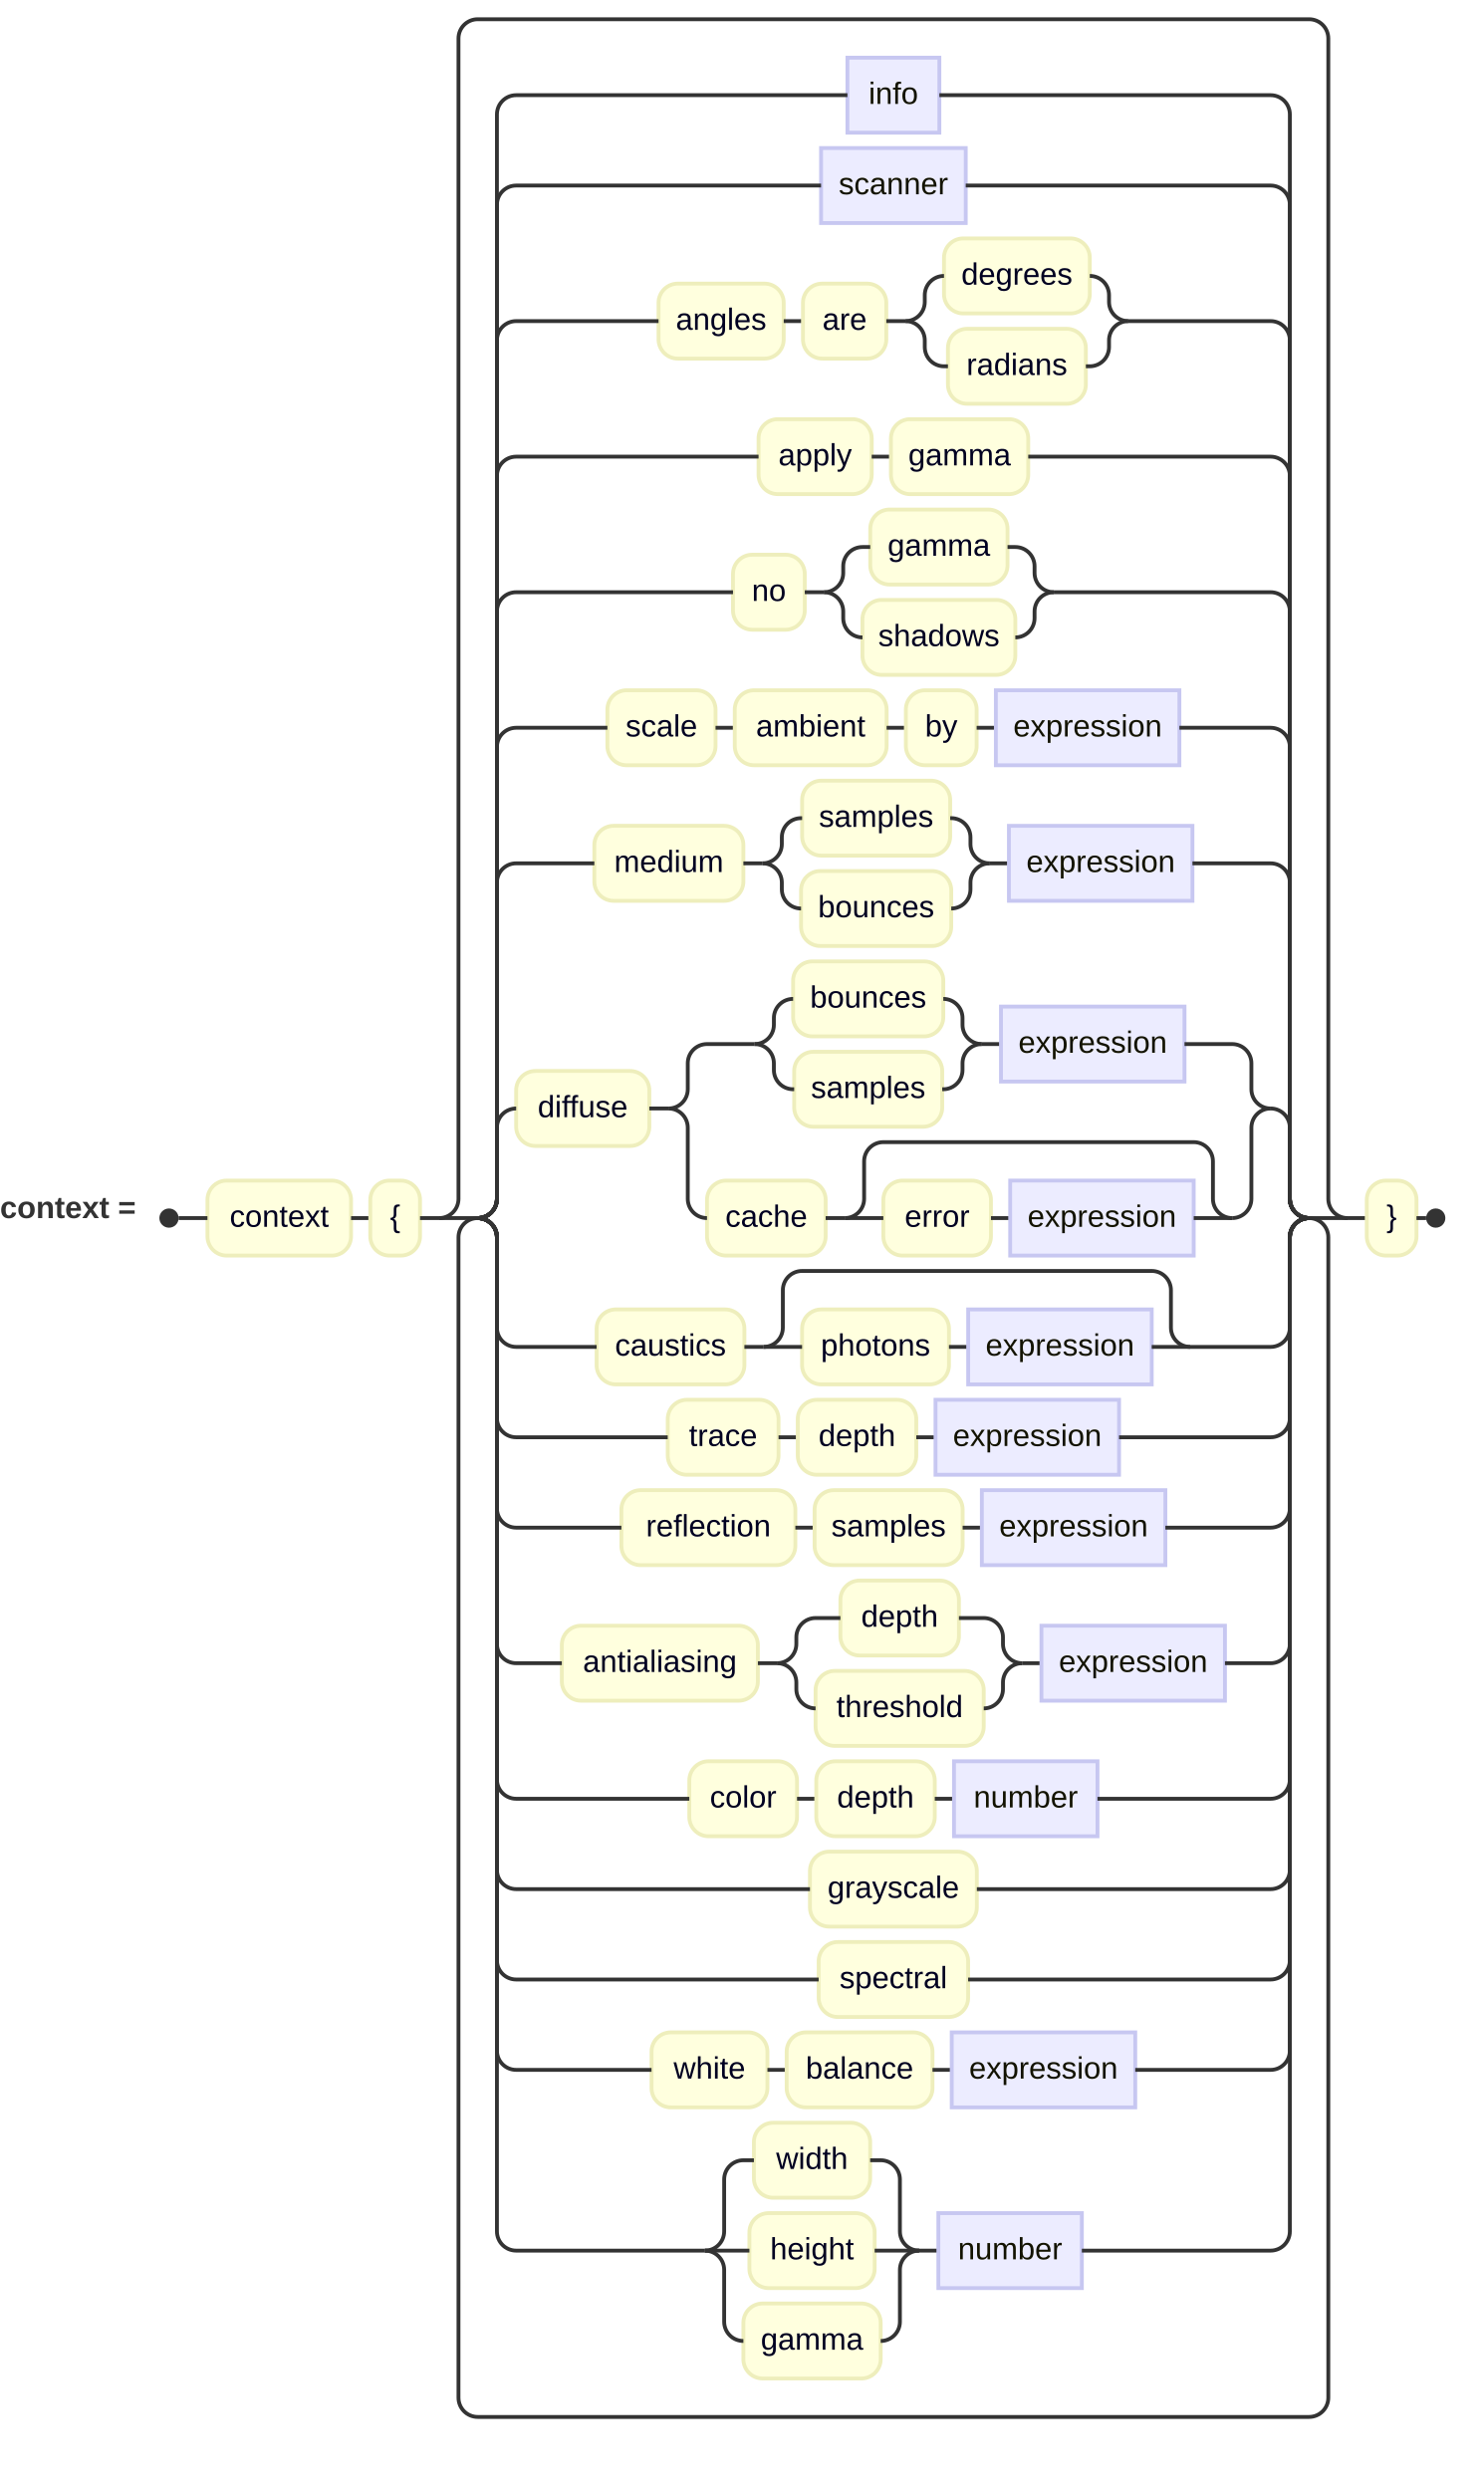
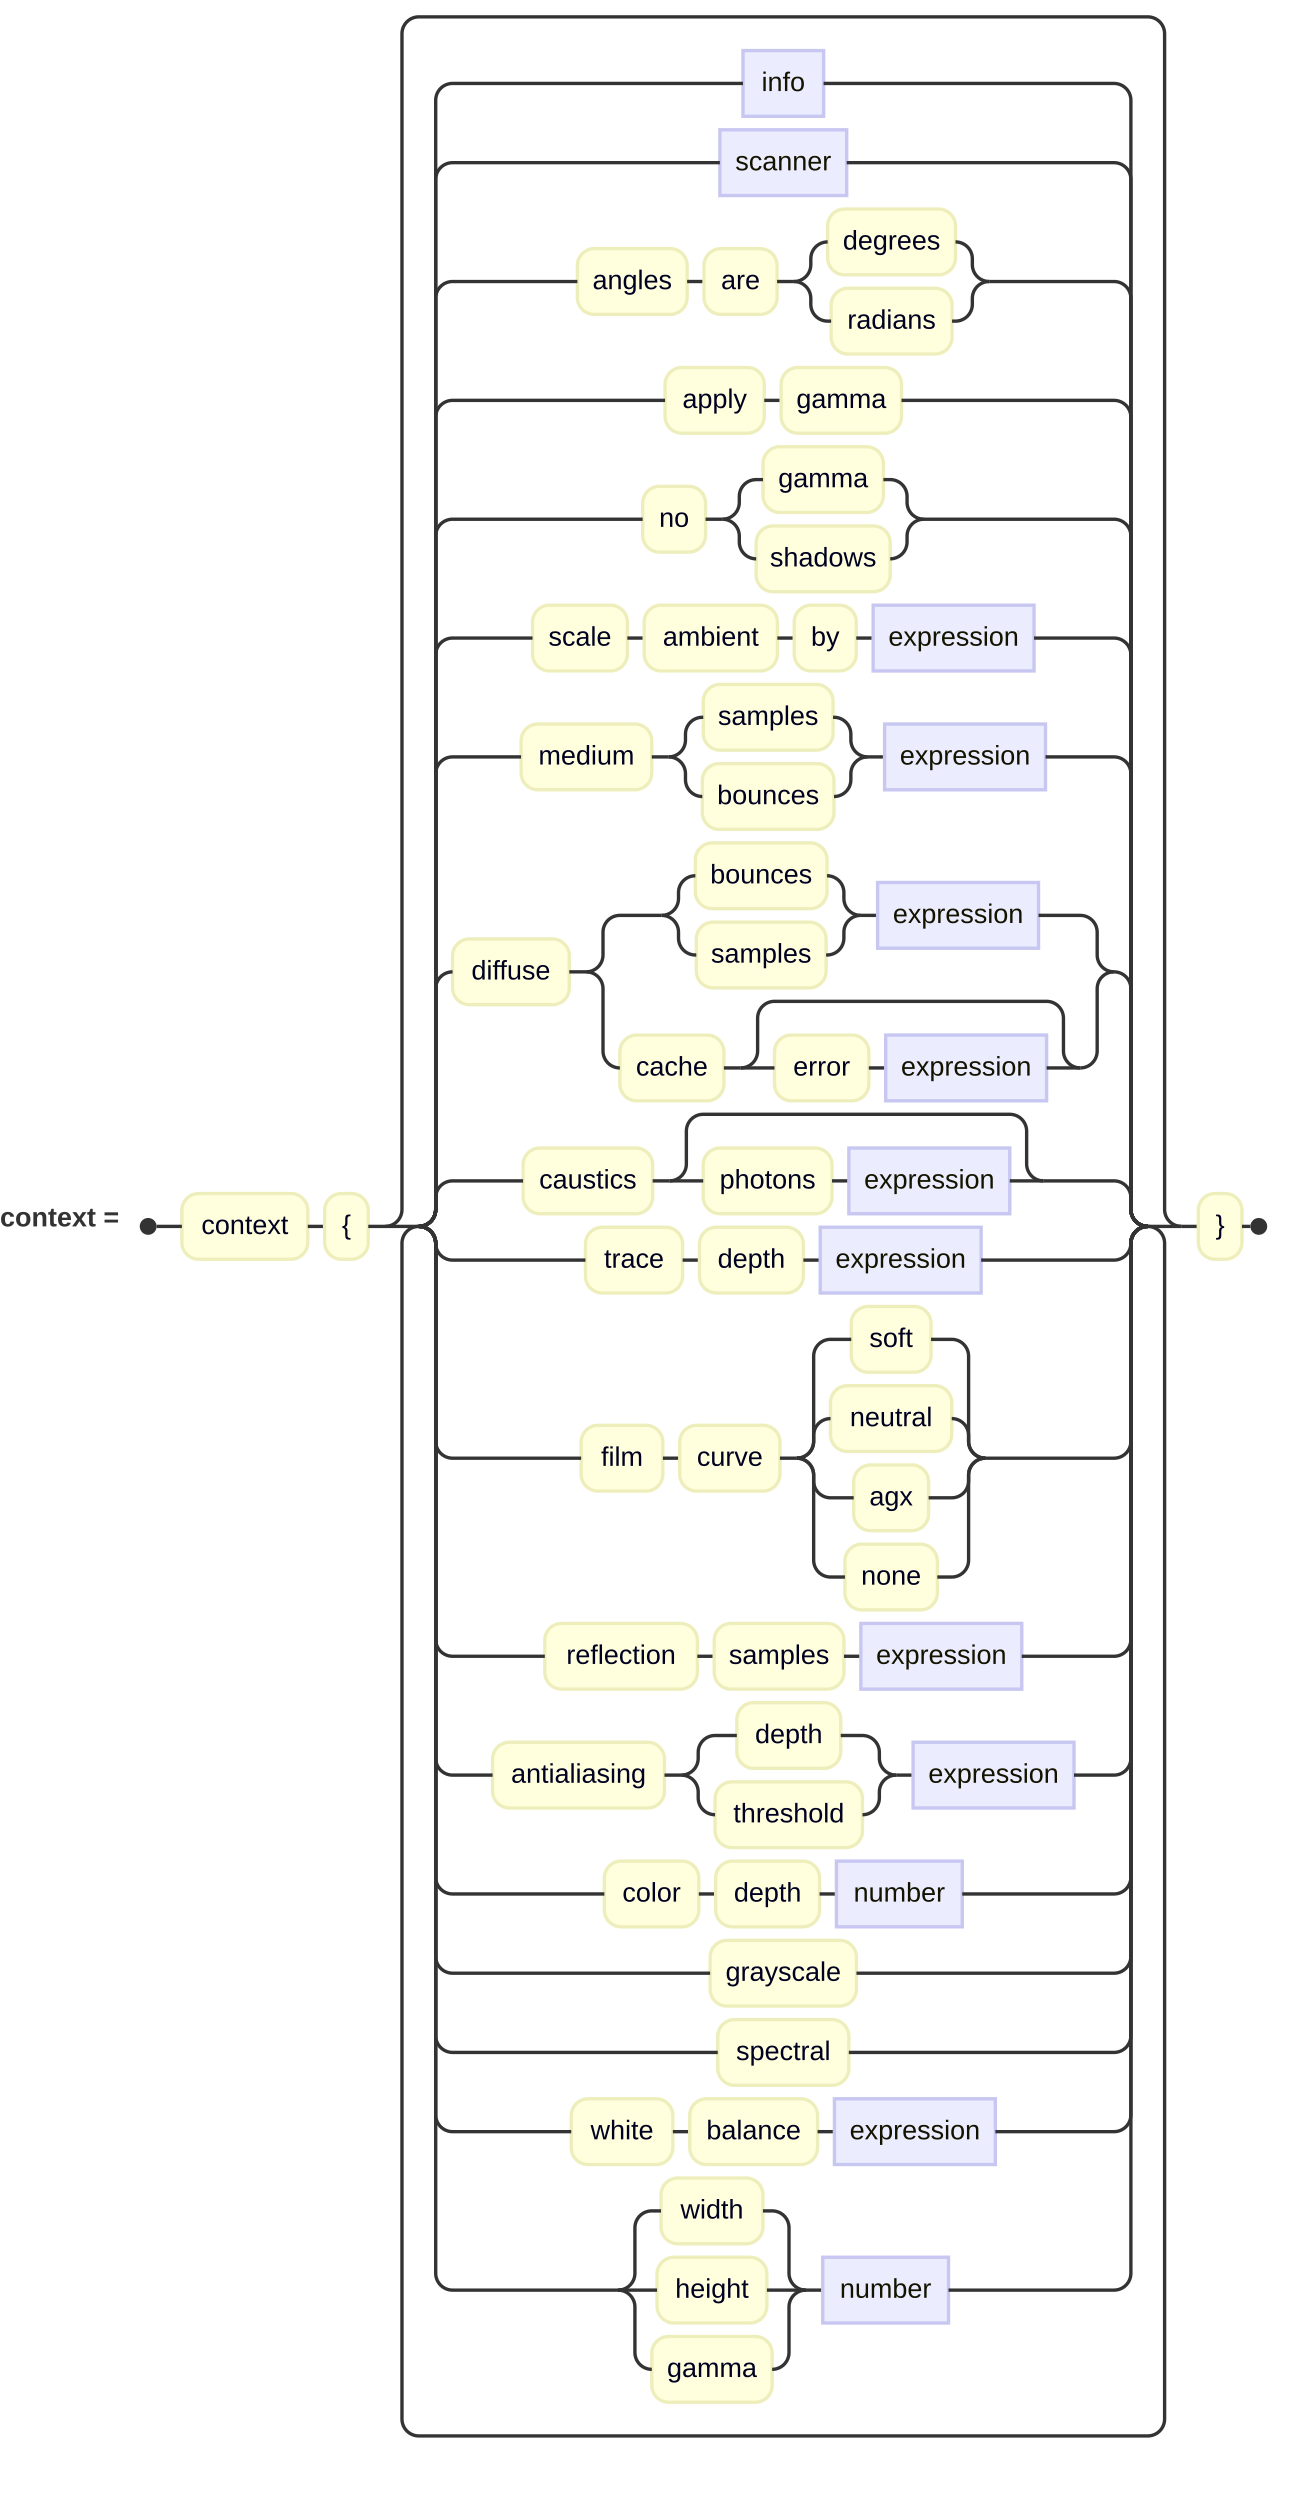
- <svg xmlns="http://www.w3.org/2000/svg" id="my-svg" width="100%" class="railroad-diagram" style="max-width: 771.719px; background-color: transparent;" viewBox="0 0 771.719 1295" role="graphics-document document" aria-roledescription="railroadEbnf">
+ <svg xmlns="http://www.w3.org/2000/svg" id="my-svg" width="100%" class="railroad-diagram" style="max-width: 771.719px; background-color: transparent;" viewBox="0 0 771.719 1483" role="graphics-document document" aria-roledescription="railroadEbnf">
  <style>#my-svg{font-family:"trebuchet ms",verdana,arial,sans-serif;font-size:16px;fill:#333;}@keyframes edge-animation-frame{from{stroke-dashoffset:0;}}@keyframes dash{to{stroke-dashoffset:0;}}#my-svg .edge-animation-slow{stroke-dasharray:9,5!important;stroke-dashoffset:900;animation:dash 50s linear infinite;stroke-linecap:round;}#my-svg .edge-animation-fast{stroke-dasharray:9,5!important;stroke-dashoffset:900;animation:dash 20s linear infinite;stroke-linecap:round;}#my-svg .error-icon{fill:#552222;}#my-svg .error-text{fill:#552222;stroke:#552222;}#my-svg .edge-thickness-normal{stroke-width:1px;}#my-svg .edge-thickness-thick{stroke-width:3.5px;}#my-svg .edge-pattern-solid{stroke-dasharray:0;}#my-svg .edge-thickness-invisible{stroke-width:0;fill:none;}#my-svg .edge-pattern-dashed{stroke-dasharray:3;}#my-svg .edge-pattern-dotted{stroke-dasharray:2;}#my-svg .marker{fill:#333333;stroke:#333333;}#my-svg .marker.cross{stroke:#333333;}#my-svg svg{font-family:"trebuchet ms",verdana,arial,sans-serif;font-size:16px;}#my-svg p{margin:0;}#my-svg .railroad-diagram{font-family:"trebuchet ms",verdana,arial,sans-serif;font-size:16px;}#my-svg .railroad-terminal rect{fill:#ffffde;stroke:hsl(60, 60%, 83.529%);stroke-width:2px;}#my-svg .railroad-terminal text{fill:#000021;font-family:"trebuchet ms",verdana,arial,sans-serif;font-size:16px;text-anchor:middle;dominant-baseline:middle;}#my-svg .railroad-nonterminal rect{fill:#ECECFF;stroke:hsl(240, 60%, 86.275%);stroke-width:2px;}#my-svg .railroad-nonterminal text{fill:#131300;font-family:"trebuchet ms",verdana,arial,sans-serif;font-size:16px;text-anchor:middle;dominant-baseline:middle;}#my-svg .railroad-line{stroke:#333333;stroke-width:2px;fill:none;}#my-svg .railroad-start circle,#my-svg .railroad-end circle{fill:#333333;}#my-svg .railroad-comment ellipse{fill:rgba(232,232,232, 0.8);stroke:hsl(80, 60%, 86.275%);stroke-width:2px;}#my-svg .railroad-comment text{fill:rgb(6.333, 0, 19);font-style:italic;font-family:"trebuchet ms",verdana,arial,sans-serif;font-size:16px;text-anchor:middle;dominant-baseline:middle;}#my-svg .railroad-special rect{fill:hsl(80, 100%, 96.275%);stroke:hsl(80, 60%, 86.275%);stroke-width:2px;stroke-dasharray:5,3;}#my-svg .railroad-special text{fill:#131300;font-family:"trebuchet ms",verdana,arial,sans-serif;font-size:16px;text-anchor:middle;dominant-baseline:middle;}#my-svg .railroad-rule-name{font-weight:bold;fill:#333;font-family:"trebuchet ms",verdana,arial,sans-serif;font-size:16px;}#my-svg .node .neo-node{stroke:#9370DB;}#my-svg [data-look="neo"].node rect,#my-svg [data-look="neo"].cluster rect,#my-svg [data-look="neo"].node polygon{stroke:#9370DB;filter:drop-shadow(1px 2px 2px rgba(185, 185, 185, 1));}#my-svg [data-look="neo"].swimlane.cluster rect{filter:none;}#my-svg [data-look="neo"].node path{stroke:#9370DB;stroke-width:1px;}#my-svg [data-look="neo"].node .outer-path{filter:drop-shadow(1px 2px 2px rgba(185, 185, 185, 1));}#my-svg [data-look="neo"].node .neo-line path{stroke:#9370DB;filter:none;}#my-svg [data-look="neo"].node circle{stroke:#9370DB;filter:drop-shadow(1px 2px 2px rgba(185, 185, 185, 1));}#my-svg [data-look="neo"].node circle .state-start{fill:#000000;}#my-svg [data-look="neo"].icon-shape .icon{fill:#9370DB;filter:drop-shadow(1px 2px 2px rgba(185, 185, 185, 1));}#my-svg [data-look="neo"].icon-shape .icon-neo path{stroke:#9370DB;filter:drop-shadow(1px 2px 2px rgba(185, 185, 185, 1));}#my-svg :root{--mermaid-font-family:"trebuchet ms",verdana,arial,sans-serif;}</style>
  <g />
  <g class="railroad-rule" transform="translate(0, 10)">
    <g transform="translate(107.8906, 0)">
      <g class="railroad-sequence">
-         <g class="railroad-terminal" transform="translate(0, 604)">
+         <g class="railroad-terminal" transform="translate(0, 698)">
          <rect x="0" y="0" width="74.688" height="39" rx="10" ry="10" />
          <text x="37.344" y="19.5">context</text>
        </g>
-         <path class="railroad-line" d="M 74.688 623.5 L 84.688 623.5" />
-         <g class="railroad-terminal" transform="translate(84.6875, 604)">
+         <path class="railroad-line" d="M 74.688 717.5 L 84.688 717.5" />
+         <g class="railroad-terminal" transform="translate(84.6875, 698)">
          <rect x="0" y="0" width="25.875" height="39" rx="10" ry="10" />
          <text x="12.938" y="19.5">{</text>
        </g>
-         <path class="railroad-line" d="M 110.562 623.5 L 120.562 623.5" />
+         <path class="railroad-line" d="M 110.562 717.5 L 120.562 717.5" />
        <g class="railroad-repetition" transform="translate(120.5625, 0)">
          <g class="railroad-choice" transform="translate(20, 20)">
            <g class="railroad-nonterminal" transform="translate(192.2891, 0)">
              <rect x="0" y="0" width="47.812" height="39" />
              <text x="23.906" y="19.5">info</text>
            </g>
-             <path class="railroad-line" d="M 0 603.5 A 10 10 0 0 0 10 593.5 L 10 29.5 A 10 10 0 0 1 20 19.5 L 192.289 19.5" />
-             <path class="railroad-line" d="M 240.102 19.5 L 412.391 19.5 A 10 10 0 0 1 422.391 29.5 L 422.391 593.5 A 10 10 0 0 0 432.391 603.5" />
+             <path class="railroad-line" d="M 0 697.5 A 10 10 0 0 0 10 687.5 L 10 29.5 A 10 10 0 0 1 20 19.5 L 192.289 19.5" />
+             <path class="railroad-line" d="M 240.102 19.5 L 412.391 19.5 A 10 10 0 0 1 422.391 29.5 L 422.391 687.5 A 10 10 0 0 0 432.391 697.5" />
            <g class="railroad-nonterminal" transform="translate(178.5781, 47)">
              <rect x="0" y="0" width="75.234" height="39" />
              <text x="37.617" y="19.5">scanner</text>
            </g>
-             <path class="railroad-line" d="M 0 603.5 A 10 10 0 0 0 10 593.5 L 10 76.5 A 10 10 0 0 1 20 66.5 L 178.578 66.5" />
-             <path class="railroad-line" d="M 253.812 66.5 L 412.391 66.5 A 10 10 0 0 1 422.391 76.5 L 422.391 593.5 A 10 10 0 0 0 432.391 603.5" />
+             <path class="railroad-line" d="M 0 697.5 A 10 10 0 0 0 10 687.5 L 10 76.5 A 10 10 0 0 1 20 66.5 L 178.578 66.5" />
+             <path class="railroad-line" d="M 253.812 66.5 L 412.391 66.5 A 10 10 0 0 1 422.391 76.5 L 422.391 687.5 A 10 10 0 0 0 432.391 697.5" />
            <g class="railroad-sequence" transform="translate(94.04688, 94)">
              <g class="railroad-terminal" transform="translate(0, 23.5)">
                <rect x="0" y="0" width="65.109" height="39" rx="10" ry="10" />
                <text x="32.555" y="19.5">angles</text>
              </g>
              <path class="railroad-line" d="M 65.109 43 L 75.109 43" />
              <g class="railroad-terminal" transform="translate(75.10938, 23.5)">
                <rect x="0" y="0" width="43.359" height="39" rx="10" ry="10" />
                <text x="21.68" y="19.5">are</text>
              </g>
              <path class="railroad-line" d="M 118.469 43 L 128.469 43" />
              <g class="railroad-choice" transform="translate(128.4688, 0)">
                <g class="railroad-terminal" transform="translate(20, 0)">
                  <rect x="0" y="0" width="75.828" height="39" rx="10" ry="10" />
                  <text x="37.914" y="19.5">degrees</text>
                </g>
                <path class="railroad-line" d="M 0 43 A 10 10 0 0 0 10 33 L 10 29.5 A 10 10 0 0 1 20 19.5 L 20 19.5" />
                <path class="railroad-line" d="M 95.828 19.5 L 95.828 19.5 A 10 10 0 0 1 105.828 29.5 L 105.828 33 A 10 10 0 0 0 115.828 43" />
                <g class="railroad-terminal" transform="translate(22.04688, 47)">
                  <rect x="0" y="0" width="71.734" height="39" rx="10" ry="10" />
                  <text x="35.867" y="19.5">radians</text>
                </g>
                <path class="railroad-line" d="M 0 43 A 10 10 0 0 1 10 53 L 10 56.5 A 10 10 0 0 0 20 66.5 L 22.047 66.5" />
                <path class="railroad-line" d="M 93.781 66.5 L 95.828 66.5 A 10 10 0 0 0 105.828 56.5 L 105.828 53 A 10 10 0 0 1 115.828 43" />
              </g>
            </g>
-             <path class="railroad-line" d="M 0 603.5 A 10 10 0 0 0 10 593.5 L 10 147 A 10 10 0 0 1 20 137 L 94.047 137" />
-             <path class="railroad-line" d="M 338.344 137 L 412.391 137 A 10 10 0 0 1 422.391 147 L 422.391 593.5 A 10 10 0 0 0 432.391 603.5" />
+             <path class="railroad-line" d="M 0 697.5 A 10 10 0 0 0 10 687.5 L 10 147 A 10 10 0 0 1 20 137 L 94.047 137" />
+             <path class="railroad-line" d="M 338.344 137 L 412.391 137 A 10 10 0 0 1 422.391 147 L 422.391 687.5 A 10 10 0 0 0 432.391 697.5" />
            <g class="railroad-sequence" transform="translate(146.0703, 188)">
              <g class="railroad-terminal" transform="translate(0, 0)">
                <rect x="0" y="0" width="58.844" height="39" rx="10" ry="10" />
                <text x="29.422" y="19.5">apply</text>
              </g>
              <path class="railroad-line" d="M 58.844 19.5 L 68.844 19.5" />
              <g class="railroad-terminal" transform="translate(68.84375, 0)">
                <rect x="0" y="0" width="71.406" height="39" rx="10" ry="10" />
                <text x="35.703" y="19.5">gamma</text>
              </g>
            </g>
-             <path class="railroad-line" d="M 0 603.5 A 10 10 0 0 0 10 593.5 L 10 217.5 A 10 10 0 0 1 20 207.5 L 146.07 207.5" />
-             <path class="railroad-line" d="M 286.32 207.5 L 412.391 207.5 A 10 10 0 0 1 422.391 217.5 L 422.391 593.5 A 10 10 0 0 0 432.391 603.5" />
+             <path class="railroad-line" d="M 0 697.5 A 10 10 0 0 0 10 687.5 L 10 217.5 A 10 10 0 0 1 20 207.5 L 146.07 207.5" />
+             <path class="railroad-line" d="M 286.32 207.5 L 412.391 207.5 A 10 10 0 0 1 422.391 217.5 L 422.391 687.5 A 10 10 0 0 0 432.391 697.5" />
            <g class="railroad-sequence" transform="translate(132.7734, 235)">
              <g class="railroad-terminal" transform="translate(0, 23.5)">
                <rect x="0" y="0" width="37.328" height="39" rx="10" ry="10" />
                <text x="18.664" y="19.5">no</text>
              </g>
              <path class="railroad-line" d="M 37.328 43 L 47.328 43" />
              <g class="railroad-choice" transform="translate(47.32812, 0)">
                <g class="railroad-terminal" transform="translate(24.05469, 0)">
                  <rect x="0" y="0" width="71.406" height="39" rx="10" ry="10" />
                  <text x="35.703" y="19.5">gamma</text>
                </g>
                <path class="railroad-line" d="M 0 43 A 10 10 0 0 0 10 33 L 10 29.5 A 10 10 0 0 1 20 19.5 L 24.055 19.5" />
                <path class="railroad-line" d="M 95.461 19.5 L 99.516 19.5 A 10 10 0 0 1 109.516 29.5 L 109.516 33 A 10 10 0 0 0 119.516 43" />
                <g class="railroad-terminal" transform="translate(20, 47)">
                  <rect x="0" y="0" width="79.516" height="39" rx="10" ry="10" />
                  <text x="39.758" y="19.5">shadows</text>
                </g>
                <path class="railroad-line" d="M 0 43 A 10 10 0 0 1 10 53 L 10 56.5 A 10 10 0 0 0 20 66.5 L 20 66.5" />
                <path class="railroad-line" d="M 99.516 66.5 L 99.516 66.5 A 10 10 0 0 0 109.516 56.5 L 109.516 53 A 10 10 0 0 1 119.516 43" />
              </g>
            </g>
-             <path class="railroad-line" d="M 0 603.5 A 10 10 0 0 0 10 593.5 L 10 288 A 10 10 0 0 1 20 278 L 132.773 278" />
-             <path class="railroad-line" d="M 299.617 278 L 412.391 278 A 10 10 0 0 1 422.391 288 L 422.391 593.5 A 10 10 0 0 0 432.391 603.5" />
+             <path class="railroad-line" d="M 0 697.5 A 10 10 0 0 0 10 687.5 L 10 288 A 10 10 0 0 1 20 278 L 132.773 278" />
+             <path class="railroad-line" d="M 299.617 278 L 412.391 278 A 10 10 0 0 1 422.391 288 L 422.391 687.5 A 10 10 0 0 0 432.391 697.5" />
            <g class="railroad-sequence" transform="translate(67.44531, 329)">
              <g class="railroad-terminal" transform="translate(0, 0)">
                <rect x="0" y="0" width="56.25" height="39" rx="10" ry="10" />
                <text x="28.125" y="19.5">scale</text>
              </g>
              <path class="railroad-line" d="M 56.25 19.5 L 66.25 19.5" />
              <g class="railroad-terminal" transform="translate(66.25, 0)">
                <rect x="0" y="0" width="78.984" height="39" rx="10" ry="10" />
                <text x="39.492" y="19.5">ambient</text>
              </g>
              <path class="railroad-line" d="M 145.234 19.5 L 155.234 19.5" />
              <g class="railroad-terminal" transform="translate(155.2344, 0)">
                <rect x="0" y="0" width="36.812" height="39" rx="10" ry="10" />
                <text x="18.406" y="19.5">by</text>
              </g>
              <path class="railroad-line" d="M 192.047 19.5 L 202.047 19.5" />
              <g class="railroad-nonterminal" transform="translate(202.0469, 0)">
                <rect x="0" y="0" width="95.453" height="39" />
                <text x="47.727" y="19.5">expression</text>
              </g>
            </g>
-             <path class="railroad-line" d="M 0 603.5 A 10 10 0 0 0 10 593.5 L 10 358.5 A 10 10 0 0 1 20 348.5 L 67.445 348.5" />
-             <path class="railroad-line" d="M 364.945 348.5 L 412.391 348.5 A 10 10 0 0 1 422.391 358.5 L 422.391 593.5 A 10 10 0 0 0 432.391 603.5" />
+             <path class="railroad-line" d="M 0 697.5 A 10 10 0 0 0 10 687.5 L 10 358.5 A 10 10 0 0 1 20 348.5 L 67.445 348.5" />
+             <path class="railroad-line" d="M 364.945 348.5 L 412.391 348.5 A 10 10 0 0 1 422.391 358.5 L 422.391 687.5 A 10 10 0 0 0 432.391 697.5" />
            <g class="railroad-sequence" transform="translate(60.65625, 376)">
              <g class="railroad-terminal" transform="translate(0, 23.5)">
                <rect x="0" y="0" width="77.516" height="39" rx="10" ry="10" />
                <text x="38.758" y="19.5">medium</text>
              </g>
              <path class="railroad-line" d="M 77.516 43 L 87.516 43" />
              <g class="railroad-choice" transform="translate(87.51562, 0)">
                <g class="railroad-terminal" transform="translate(20.55469, 0)">
                  <rect x="0" y="0" width="77" height="39" rx="10" ry="10" />
                  <text x="38.5" y="19.5">samples</text>
                </g>
                <path class="railroad-line" d="M 0 43 A 10 10 0 0 0 10 33 L 10 29.5 A 10 10 0 0 1 20 19.5 L 20.555 19.5" />
                <path class="railroad-line" d="M 97.555 19.5 L 98.109 19.5 A 10 10 0 0 1 108.109 29.5 L 108.109 33 A 10 10 0 0 0 118.109 43" />
                <g class="railroad-terminal" transform="translate(20, 47)">
                  <rect x="0" y="0" width="78.109" height="39" rx="10" ry="10" />
                  <text x="39.055" y="19.5">bounces</text>
                </g>
                <path class="railroad-line" d="M 0 43 A 10 10 0 0 1 10 53 L 10 56.5 A 10 10 0 0 0 20 66.5 L 20 66.5" />
                <path class="railroad-line" d="M 98.109 66.5 L 98.109 66.5 A 10 10 0 0 0 108.109 56.5 L 108.109 53 A 10 10 0 0 1 118.109 43" />
              </g>
              <path class="railroad-line" d="M 205.625 43 L 215.625 43" />
              <g class="railroad-nonterminal" transform="translate(215.625, 23.5)">
                <rect x="0" y="0" width="95.453" height="39" />
                <text x="47.727" y="19.5">expression</text>
              </g>
            </g>
-             <path class="railroad-line" d="M 0 603.5 A 10 10 0 0 0 10 593.5 L 10 429 A 10 10 0 0 1 20 419 L 60.656 419" />
-             <path class="railroad-line" d="M 371.734 419 L 412.391 419 A 10 10 0 0 1 422.391 429 L 422.391 593.5 A 10 10 0 0 0 432.391 603.5" />
+             <path class="railroad-line" d="M 0 697.5 A 10 10 0 0 0 10 687.5 L 10 429 A 10 10 0 0 1 20 419 L 60.656 419" />
+             <path class="railroad-line" d="M 371.734 419 L 412.391 419 A 10 10 0 0 1 422.391 429 L 422.391 687.5 A 10 10 0 0 0 432.391 697.5" />
            <g class="railroad-sequence" transform="translate(20, 470)">
              <g class="railroad-terminal" transform="translate(0, 57)">
                <rect x="0" y="0" width="69.25" height="39" rx="10" ry="10" />
                <text x="34.625" y="19.5">diffuse</text>
              </g>
              <path class="railroad-line" d="M 69.25 76.5 L 79.25 76.5" />
              <g class="railroad-choice" transform="translate(79.25, 0)">
                <g class="railroad-sequence" transform="translate(44.78906, 0)">
                  <g class="railroad-choice" transform="translate(0, 0)">
                    <g class="railroad-terminal" transform="translate(20, 0)">
                      <rect x="0" y="0" width="78.109" height="39" rx="10" ry="10" />
                      <text x="39.055" y="19.5">bounces</text>
                    </g>
                    <path class="railroad-line" d="M 0 43 A 10 10 0 0 0 10 33 L 10 29.5 A 10 10 0 0 1 20 19.5 L 20 19.5" />
                    <path class="railroad-line" d="M 98.109 19.5 L 98.109 19.5 A 10 10 0 0 1 108.109 29.5 L 108.109 33 A 10 10 0 0 0 118.109 43" />
                    <g class="railroad-terminal" transform="translate(20.55469, 47)">
                      <rect x="0" y="0" width="77" height="39" rx="10" ry="10" />
                      <text x="38.5" y="19.5">samples</text>
                    </g>
                    <path class="railroad-line" d="M 0 43 A 10 10 0 0 1 10 53 L 10 56.5 A 10 10 0 0 0 20 66.5 L 20.555 66.5" />
                    <path class="railroad-line" d="M 97.555 66.5 L 98.109 66.5 A 10 10 0 0 0 108.109 56.5 L 108.109 53 A 10 10 0 0 1 118.109 43" />
                  </g>
                  <path class="railroad-line" d="M 118.109 43 L 128.109 43" />
                  <g class="railroad-nonterminal" transform="translate(128.1094, 23.5)">
                    <rect x="0" y="0" width="95.453" height="39" />
                    <text x="47.727" y="19.5">expression</text>
                  </g>
                </g>
                <path class="railroad-line" d="M 0 76.5 A 10 10 0 0 0 10 66.5 L 10 53 A 10 10 0 0 1 20 43 L 44.789 43" />
                <path class="railroad-line" d="M 268.352 43 L 293.141 43 A 10 10 0 0 1 303.141 53 L 303.141 66.5 A 10 10 0 0 0 313.141 76.5" />
                <g class="railroad-sequence" transform="translate(20, 94)">
                  <g class="railroad-terminal" transform="translate(0, 20)">
                    <rect x="0" y="0" width="61.719" height="39" rx="10" ry="10" />
                    <text x="30.859" y="19.5">cache</text>
                  </g>
                  <path class="railroad-line" d="M 61.719 39.5 L 71.719 39.5" />
                  <g class="railroad-optional" transform="translate(71.71875, 0)">
                    <g class="railroad-sequence" transform="translate(20, 20)">
                      <g class="railroad-terminal" transform="translate(0, 0)">
                        <rect x="0" y="0" width="55.969" height="39" rx="10" ry="10" />
                        <text x="27.984" y="19.5">error</text>
                      </g>
                      <path class="railroad-line" d="M 55.969 19.5 L 65.969 19.5" />
                      <g class="railroad-nonterminal" transform="translate(65.96875, 0)">
                        <rect x="0" y="0" width="95.453" height="39" />
                        <text x="47.727" y="19.5">expression</text>
                      </g>
                    </g>
                    <path class="railroad-line" d="M 0 39.5 L 20 39.5" />
                    <path class="railroad-line" d="M 181.422 39.5 L 201.422 39.5" />
                    <path class="railroad-line" d="M 0 39.5 A 10 10 0 0 0 10 29.5 L 10 10 A 10 10 0 0 1 20 0 L 181.422 0 A 10 10 0 0 1 191.422 10 L 191.422 29.5 A 10 10 0 0 0 201.422 39.5" />
                  </g>
                </g>
                <path class="railroad-line" d="M 0 76.5 A 10 10 0 0 1 10 86.5 L 10 123.5 A 10 10 0 0 0 20 133.5 L 20 133.5" />
                <path class="railroad-line" d="M 293.141 133.5 L 293.141 133.5 A 10 10 0 0 0 303.141 123.5 L 303.141 86.5 A 10 10 0 0 1 313.141 76.5" />
              </g>
            </g>
-             <path class="railroad-line" d="M 0 603.5 A 10 10 0 0 0 10 593.5 L 10 556.5 A 10 10 0 0 1 20 546.5 L 20 546.5" />
-             <path class="railroad-line" d="M 412.391 546.5 L 412.391 546.5 A 10 10 0 0 1 422.391 556.5 L 422.391 593.5 A 10 10 0 0 0 432.391 603.5" />
+             <path class="railroad-line" d="M 0 697.5 A 10 10 0 0 0 10 687.5 L 10 556.5 A 10 10 0 0 1 20 546.5 L 20 546.5" />
+             <path class="railroad-line" d="M 412.391 546.5 L 412.391 546.5 A 10 10 0 0 1 422.391 556.5 L 422.391 687.5 A 10 10 0 0 0 432.391 697.5" />
            <g class="railroad-sequence" transform="translate(61.84375, 631)">
              <g class="railroad-terminal" transform="translate(0, 20)">
                <rect x="0" y="0" width="76.859" height="39" rx="10" ry="10" />
                <text x="38.43" y="19.5">caustics</text>
              </g>
              <path class="railroad-line" d="M 76.859 39.5 L 86.859 39.5" />
              <g class="railroad-optional" transform="translate(86.85938, 0)">
                <g class="railroad-sequence" transform="translate(20, 20)">
                  <g class="railroad-terminal" transform="translate(0, 0)">
                    <rect x="0" y="0" width="76.391" height="39" rx="10" ry="10" />
                    <text x="38.195" y="19.5">photons</text>
                  </g>
                  <path class="railroad-line" d="M 76.391 19.5 L 86.391 19.5" />
                  <g class="railroad-nonterminal" transform="translate(86.39062, 0)">
                    <rect x="0" y="0" width="95.453" height="39" />
                    <text x="47.727" y="19.5">expression</text>
                  </g>
                </g>
                <path class="railroad-line" d="M 0 39.5 L 20 39.5" />
                <path class="railroad-line" d="M 201.844 39.5 L 221.844 39.5" />
                <path class="railroad-line" d="M 0 39.5 A 10 10 0 0 0 10 29.5 L 10 10 A 10 10 0 0 1 20 0 L 201.844 0 A 10 10 0 0 1 211.844 10 L 211.844 29.5 A 10 10 0 0 0 221.844 39.5" />
              </g>
            </g>
-             <path class="railroad-line" d="M 0 603.5 A 10 10 0 0 1 10 613.5 L 10 660.5 A 10 10 0 0 0 20 670.5 L 61.844 670.5" />
-             <path class="railroad-line" d="M 370.547 670.5 L 412.391 670.5 A 10 10 0 0 0 422.391 660.5 L 422.391 613.5 A 10 10 0 0 1 432.391 603.5" />
+             <path class="railroad-line" d="M 0 697.5 A 10 10 0 0 0 10 687.5 L 10 680.5 A 10 10 0 0 1 20 670.5 L 61.844 670.5" />
+             <path class="railroad-line" d="M 370.547 670.5 L 412.391 670.5 A 10 10 0 0 1 422.391 680.5 L 422.391 687.5 A 10 10 0 0 0 432.391 697.5" />
            <g class="railroad-sequence" transform="translate(98.83594, 698)">
              <g class="railroad-terminal" transform="translate(0, 0)">
                <rect x="0" y="0" width="57.625" height="39" rx="10" ry="10" />
                <text x="28.812" y="19.5">trace</text>
              </g>
              <path class="railroad-line" d="M 57.625 19.5 L 67.625 19.5" />
              <g class="railroad-terminal" transform="translate(67.625, 0)">
                <rect x="0" y="0" width="61.641" height="39" rx="10" ry="10" />
                <text x="30.82" y="19.5">depth</text>
              </g>
              <path class="railroad-line" d="M 129.266 19.5 L 139.266 19.5" />
              <g class="railroad-nonterminal" transform="translate(139.2656, 0)">
                <rect x="0" y="0" width="95.453" height="39" />
                <text x="47.727" y="19.5">expression</text>
              </g>
            </g>
-             <path class="railroad-line" d="M 0 603.5 A 10 10 0 0 1 10 613.5 L 10 707.5 A 10 10 0 0 0 20 717.5 L 98.836 717.5" />
-             <path class="railroad-line" d="M 333.555 717.5 L 412.391 717.5 A 10 10 0 0 0 422.391 707.5 L 422.391 613.5 A 10 10 0 0 1 432.391 603.5" />
-             <g class="railroad-sequence" transform="translate(74.73438, 745)">
+             <path class="railroad-line" d="M 0 697.5 A 10 10 0 0 1 10 707.5 L 10 707.5 A 10 10 0 0 0 20 717.5 L 98.836 717.5" />
+             <path class="railroad-line" d="M 333.555 717.5 L 412.391 717.5 A 10 10 0 0 0 422.391 707.5 L 422.391 707.5 A 10 10 0 0 1 432.391 697.5" />
+             <g class="railroad-sequence" transform="translate(96.27344, 745)">
+               <g class="railroad-terminal" transform="translate(0, 70.5)">
+                 <rect x="0" y="0" width="48.484" height="39" rx="10" ry="10" />
+                 <text x="24.242" y="19.5">film</text>
+               </g>
+               <path class="railroad-line" d="M 48.484 90 L 58.484 90" />
+               <g class="railroad-terminal" transform="translate(58.48438, 70.5)">
+                 <rect x="0" y="0" width="59.453" height="39" rx="10" ry="10" />
+                 <text x="29.727" y="19.5">curve</text>
+               </g>
+               <path class="railroad-line" d="M 117.938 90 L 127.938 90" />
+               <g class="railroad-choice" transform="translate(127.9375, 0)">
+                 <g class="railroad-terminal" transform="translate(32.28906, 0)">
+                   <rect x="0" y="0" width="47.328" height="39" rx="10" ry="10" />
+                   <text x="23.664" y="19.5">soft</text>
+                 </g>
+                 <path class="railroad-line" d="M 0 90 A 10 10 0 0 0 10 80 L 10 29.5 A 10 10 0 0 1 20 19.5 L 32.289 19.5" />
+                 <path class="railroad-line" d="M 79.617 19.5 L 91.906 19.5 A 10 10 0 0 1 101.906 29.5 L 101.906 80 A 10 10 0 0 0 111.906 90" />
+                 <g class="railroad-terminal" transform="translate(20, 47)">
+                   <rect x="0" y="0" width="71.906" height="39" rx="10" ry="10" />
+                   <text x="35.953" y="19.5">neutral</text>
+                 </g>
+                 <path class="railroad-line" d="M 0 90 A 10 10 0 0 0 10 80 L 10 76.5 A 10 10 0 0 1 20 66.5 L 20 66.5" />
+                 <path class="railroad-line" d="M 91.906 66.5 L 91.906 66.5 A 10 10 0 0 1 101.906 76.5 L 101.906 80 A 10 10 0 0 0 111.906 90" />
+                 <g class="railroad-terminal" transform="translate(33.72656, 94)">
+                   <rect x="0" y="0" width="44.453" height="39" rx="10" ry="10" />
+                   <text x="22.227" y="19.5">agx</text>
+                 </g>
+                 <path class="railroad-line" d="M 0 90 A 10 10 0 0 1 10 100 L 10 103.5 A 10 10 0 0 0 20 113.5 L 33.727 113.5" />
+                 <path class="railroad-line" d="M 78.18 113.5 L 91.906 113.5 A 10 10 0 0 0 101.906 103.5 L 101.906 100 A 10 10 0 0 1 111.906 90" />
+                 <g class="railroad-terminal" transform="translate(28.55469, 141)">
+                   <rect x="0" y="0" width="54.797" height="39" rx="10" ry="10" />
+                   <text x="27.398" y="19.5">none</text>
+                 </g>
+                 <path class="railroad-line" d="M 0 90 A 10 10 0 0 1 10 100 L 10 150.5 A 10 10 0 0 0 20 160.5 L 28.555 160.5" />
+                 <path class="railroad-line" d="M 83.352 160.5 L 91.906 160.5 A 10 10 0 0 0 101.906 150.5 L 101.906 100 A 10 10 0 0 1 111.906 90" />
+               </g>
+             </g>
+             <path class="railroad-line" d="M 0 697.5 A 10 10 0 0 1 10 707.5 L 10 825 A 10 10 0 0 0 20 835 L 96.273 835" />
+             <path class="railroad-line" d="M 336.117 835 L 412.391 835 A 10 10 0 0 0 422.391 825 L 422.391 707.5 A 10 10 0 0 1 432.391 697.5" />
+             <g class="railroad-sequence" transform="translate(74.73438, 933)">
              <g class="railroad-terminal" transform="translate(0, 0)">
                <rect x="0" y="0" width="90.469" height="39" rx="10" ry="10" />
                <text x="45.234" y="19.5">reflection</text>
              </g>
              <path class="railroad-line" d="M 90.469 19.5 L 100.469 19.5" />
              <g class="railroad-terminal" transform="translate(100.4688, 0)">
                <rect x="0" y="0" width="77" height="39" rx="10" ry="10" />
                <text x="38.5" y="19.5">samples</text>
              </g>
              <path class="railroad-line" d="M 177.469 19.5 L 187.469 19.5" />
              <g class="railroad-nonterminal" transform="translate(187.4688, 0)">
                <rect x="0" y="0" width="95.453" height="39" />
                <text x="47.727" y="19.5">expression</text>
              </g>
            </g>
-             <path class="railroad-line" d="M 0 603.5 A 10 10 0 0 1 10 613.5 L 10 754.5 A 10 10 0 0 0 20 764.5 L 74.734 764.5" />
-             <path class="railroad-line" d="M 357.656 764.5 L 412.391 764.5 A 10 10 0 0 0 422.391 754.5 L 422.391 613.5 A 10 10 0 0 1 432.391 603.5" />
-             <g class="railroad-sequence" transform="translate(43.75, 792)">
+             <path class="railroad-line" d="M 0 697.5 A 10 10 0 0 1 10 707.5 L 10 942.5 A 10 10 0 0 0 20 952.5 L 74.734 952.5" />
+             <path class="railroad-line" d="M 357.656 952.5 L 412.391 952.5 A 10 10 0 0 0 422.391 942.5 L 422.391 707.5 A 10 10 0 0 1 432.391 697.5" />
+             <g class="railroad-sequence" transform="translate(43.75, 980)">
              <g class="railroad-terminal" transform="translate(0, 23.5)">
                <rect x="0" y="0" width="101.969" height="39" rx="10" ry="10" />
                <text x="50.984" y="19.5">antialiasing</text>
              </g>
              <path class="railroad-line" d="M 101.969 43 L 111.969 43" />
              <g class="railroad-choice" transform="translate(111.9688, 0)">
                <g class="railroad-terminal" transform="translate(32.91406, 0)">
                  <rect x="0" y="0" width="61.641" height="39" rx="10" ry="10" />
                  <text x="30.82" y="19.5">depth</text>
                </g>
                <path class="railroad-line" d="M 0 43 A 10 10 0 0 0 10 33 L 10 29.5 A 10 10 0 0 1 20 19.5 L 32.914 19.5" />
                <path class="railroad-line" d="M 94.555 19.5 L 107.469 19.5 A 10 10 0 0 1 117.469 29.5 L 117.469 33 A 10 10 0 0 0 127.469 43" />
                <g class="railroad-terminal" transform="translate(20, 47)">
                  <rect x="0" y="0" width="87.469" height="39" rx="10" ry="10" />
                  <text x="43.734" y="19.5">threshold</text>
                </g>
                <path class="railroad-line" d="M 0 43 A 10 10 0 0 1 10 53 L 10 56.5 A 10 10 0 0 0 20 66.5 L 20 66.5" />
                <path class="railroad-line" d="M 107.469 66.5 L 107.469 66.5 A 10 10 0 0 0 117.469 56.5 L 117.469 53 A 10 10 0 0 1 127.469 43" />
              </g>
              <path class="railroad-line" d="M 239.438 43 L 249.438 43" />
              <g class="railroad-nonterminal" transform="translate(249.4375, 23.5)">
                <rect x="0" y="0" width="95.453" height="39" />
                <text x="47.727" y="19.5">expression</text>
              </g>
            </g>
-             <path class="railroad-line" d="M 0 603.5 A 10 10 0 0 1 10 613.5 L 10 825 A 10 10 0 0 0 20 835 L 43.75 835" />
-             <path class="railroad-line" d="M 388.641 835 L 412.391 835 A 10 10 0 0 0 422.391 825 L 422.391 613.5 A 10 10 0 0 1 432.391 603.5" />
-             <g class="railroad-sequence" transform="translate(110.0469, 886)">
+             <path class="railroad-line" d="M 0 697.5 A 10 10 0 0 1 10 707.5 L 10 1013 A 10 10 0 0 0 20 1023 L 43.75 1023" />
+             <path class="railroad-line" d="M 388.641 1023 L 412.391 1023 A 10 10 0 0 0 422.391 1013 L 422.391 707.5 A 10 10 0 0 1 432.391 697.5" />
+             <g class="railroad-sequence" transform="translate(110.0469, 1074)">
              <g class="railroad-terminal" transform="translate(0, 0)">
                <rect x="0" y="0" width="56.031" height="39" rx="10" ry="10" />
                <text x="28.016" y="19.5">color</text>
              </g>
              <path class="railroad-line" d="M 56.031 19.5 L 66.031 19.5" />
              <g class="railroad-terminal" transform="translate(66.03125, 0)">
                <rect x="0" y="0" width="61.641" height="39" rx="10" ry="10" />
                <text x="30.82" y="19.5">depth</text>
              </g>
              <path class="railroad-line" d="M 127.672 19.5 L 137.672 19.5" />
              <g class="railroad-nonterminal" transform="translate(137.6719, 0)">
                <rect x="0" y="0" width="74.625" height="39" />
                <text x="37.312" y="19.5">number</text>
              </g>
            </g>
-             <path class="railroad-line" d="M 0 603.5 A 10 10 0 0 1 10 613.5 L 10 895.5 A 10 10 0 0 0 20 905.5 L 110.047 905.5" />
-             <path class="railroad-line" d="M 322.344 905.5 L 412.391 905.5 A 10 10 0 0 0 422.391 895.5 L 422.391 613.5 A 10 10 0 0 1 432.391 603.5" />
-             <g class="railroad-terminal" transform="translate(172.7969, 933)">
+             <path class="railroad-line" d="M 0 697.5 A 10 10 0 0 1 10 707.5 L 10 1083.5 A 10 10 0 0 0 20 1093.5 L 110.047 1093.5" />
+             <path class="railroad-line" d="M 322.344 1093.5 L 412.391 1093.5 A 10 10 0 0 0 422.391 1083.5 L 422.391 707.5 A 10 10 0 0 1 432.391 697.5" />
+             <g class="railroad-terminal" transform="translate(172.7969, 1121)">
              <rect x="0" y="0" width="86.797" height="39" rx="10" ry="10" />
              <text x="43.398" y="19.5">grayscale</text>
            </g>
-             <path class="railroad-line" d="M 0 603.5 A 10 10 0 0 1 10 613.5 L 10 942.5 A 10 10 0 0 0 20 952.5 L 172.797 952.5" />
-             <path class="railroad-line" d="M 259.594 952.5 L 412.391 952.5 A 10 10 0 0 0 422.391 942.5 L 422.391 613.5 A 10 10 0 0 1 432.391 603.5" />
-             <g class="railroad-terminal" transform="translate(177.3281, 980)">
+             <path class="railroad-line" d="M 0 697.5 A 10 10 0 0 1 10 707.5 L 10 1130.5 A 10 10 0 0 0 20 1140.5 L 172.797 1140.5" />
+             <path class="railroad-line" d="M 259.594 1140.5 L 412.391 1140.5 A 10 10 0 0 0 422.391 1130.5 L 422.391 707.5 A 10 10 0 0 1 432.391 697.5" />
+             <g class="railroad-terminal" transform="translate(177.3281, 1168)">
              <rect x="0" y="0" width="77.734" height="39" rx="10" ry="10" />
              <text x="38.867" y="19.5">spectral</text>
            </g>
-             <path class="railroad-line" d="M 0 603.5 A 10 10 0 0 1 10 613.5 L 10 989.5 A 10 10 0 0 0 20 999.5 L 177.328 999.5" />
-             <path class="railroad-line" d="M 255.062 999.5 L 412.391 999.5 A 10 10 0 0 0 422.391 989.5 L 422.391 613.5 A 10 10 0 0 1 432.391 603.5" />
-             <g class="railroad-sequence" transform="translate(90.40625, 1027)">
+             <path class="railroad-line" d="M 0 697.5 A 10 10 0 0 1 10 707.5 L 10 1177.5 A 10 10 0 0 0 20 1187.5 L 177.328 1187.5" />
+             <path class="railroad-line" d="M 255.062 1187.5 L 412.391 1187.5 A 10 10 0 0 0 422.391 1177.5 L 422.391 707.5 A 10 10 0 0 1 432.391 697.5" />
+             <g class="railroad-sequence" transform="translate(90.40625, 1215)">
              <g class="railroad-terminal" transform="translate(0, 0)">
                <rect x="0" y="0" width="60.281" height="39" rx="10" ry="10" />
                <text x="30.141" y="19.5">white</text>
              </g>
              <path class="railroad-line" d="M 60.281 19.5 L 70.281 19.5" />
              <g class="railroad-terminal" transform="translate(70.28125, 0)">
                <rect x="0" y="0" width="75.844" height="39" rx="10" ry="10" />
                <text x="37.922" y="19.5">balance</text>
              </g>
              <path class="railroad-line" d="M 146.125 19.5 L 156.125 19.5" />
              <g class="railroad-nonterminal" transform="translate(156.125, 0)">
                <rect x="0" y="0" width="95.453" height="39" />
                <text x="47.727" y="19.5">expression</text>
              </g>
            </g>
-             <path class="railroad-line" d="M 0 603.5 A 10 10 0 0 1 10 613.5 L 10 1036.5 A 10 10 0 0 0 20 1046.5 L 90.406 1046.5" />
-             <path class="railroad-line" d="M 341.984 1046.5 L 412.391 1046.5 A 10 10 0 0 0 422.391 1036.5 L 422.391 613.5 A 10 10 0 0 1 432.391 603.5" />
-             <g class="railroad-sequence" transform="translate(118.1797, 1074)">
+             <path class="railroad-line" d="M 0 697.5 A 10 10 0 0 1 10 707.5 L 10 1224.5 A 10 10 0 0 0 20 1234.5 L 90.406 1234.5" />
+             <path class="railroad-line" d="M 341.984 1234.5 L 412.391 1234.5 A 10 10 0 0 0 422.391 1224.5 L 422.391 707.5 A 10 10 0 0 1 432.391 697.5" />
+             <g class="railroad-sequence" transform="translate(118.1797, 1262)">
              <g class="railroad-choice" transform="translate(0, 0)">
                <g class="railroad-terminal" transform="translate(25.46875, 0)">
                  <rect x="0" y="0" width="60.469" height="39" rx="10" ry="10" />
                  <text x="30.234" y="19.5">width</text>
                </g>
                <path class="railroad-line" d="M 0 66.5 A 10 10 0 0 0 10 56.5 L 10 29.5 A 10 10 0 0 1 20 19.5 L 25.469 19.5" />
                <path class="railroad-line" d="M 85.938 19.5 L 91.406 19.5 A 10 10 0 0 1 101.406 29.5 L 101.406 56.5 A 10 10 0 0 0 111.406 66.5" />
                <g class="railroad-terminal" transform="translate(23.125, 47)">
                  <rect x="0" y="0" width="65.156" height="39" rx="10" ry="10" />
                  <text x="32.578" y="19.5">height</text>
                </g>
                <path class="railroad-line" d="M 0 66.5 L 23.125 66.5" />
                <path class="railroad-line" d="M 88.281 66.5 L 111.406 66.5" />
                <g class="railroad-terminal" transform="translate(20, 94)">
                  <rect x="0" y="0" width="71.406" height="39" rx="10" ry="10" />
                  <text x="35.703" y="19.5">gamma</text>
                </g>
                <path class="railroad-line" d="M 0 66.5 A 10 10 0 0 1 10 76.5 L 10 103.5 A 10 10 0 0 0 20 113.5 L 20 113.5" />
                <path class="railroad-line" d="M 91.406 113.5 L 91.406 113.5 A 10 10 0 0 0 101.406 103.5 L 101.406 76.5 A 10 10 0 0 1 111.406 66.5" />
              </g>
              <path class="railroad-line" d="M 111.406 66.5 L 121.406 66.5" />
              <g class="railroad-nonterminal" transform="translate(121.4062, 47)">
                <rect x="0" y="0" width="74.625" height="39" />
                <text x="37.312" y="19.5">number</text>
              </g>
            </g>
-             <path class="railroad-line" d="M 0 603.5 A 10 10 0 0 1 10 613.5 L 10 1130.5 A 10 10 0 0 0 20 1140.5 L 118.18 1140.5" />
-             <path class="railroad-line" d="M 314.211 1140.5 L 412.391 1140.5 A 10 10 0 0 0 422.391 1130.5 L 422.391 613.5 A 10 10 0 0 1 432.391 603.5" />
+             <path class="railroad-line" d="M 0 697.5 A 10 10 0 0 1 10 707.5 L 10 1318.5 A 10 10 0 0 0 20 1328.5 L 118.18 1328.5" />
+             <path class="railroad-line" d="M 314.211 1328.5 L 412.391 1328.5 A 10 10 0 0 0 422.391 1318.5 L 422.391 707.5 A 10 10 0 0 1 432.391 697.5" />
          </g>
-           <path class="railroad-line" d="M 0 623.5 L 20 623.5" />
-           <path class="railroad-line" d="M 452.391 623.5 L 472.391 623.5" />
-           <path class="railroad-line" d="M 452.391 623.5 A 10 10 0 0 1 462.391 633.5 L 462.391 1237 A 10 10 0 0 1 452.391 1247 L 20 1247 A 10 10 0 0 1 10 1237 L 10 633.5 A 10 10 0 0 1 20 623.5" />
-           <path class="railroad-line" d="M 0 623.5 A 10 10 0 0 0 10 613.5 L 10 10 A 10 10 0 0 1 20 0 L 452.391 0 A 10 10 0 0 1 462.391 10 L 462.391 613.5 A 10 10 0 0 0 472.391 623.5" />
+           <path class="railroad-line" d="M 0 717.5 L 20 717.5" />
+           <path class="railroad-line" d="M 452.391 717.5 L 472.391 717.5" />
+           <path class="railroad-line" d="M 452.391 717.5 A 10 10 0 0 1 462.391 727.5 L 462.391 1425 A 10 10 0 0 1 452.391 1435 L 20 1435 A 10 10 0 0 1 10 1425 L 10 727.5 A 10 10 0 0 1 20 717.5" />
+           <path class="railroad-line" d="M 0 717.5 A 10 10 0 0 0 10 707.5 L 10 10 A 10 10 0 0 1 20 0 L 452.391 0 A 10 10 0 0 1 462.391 10 L 462.391 707.5 A 10 10 0 0 0 472.391 717.5" />
        </g>
-         <path class="railroad-line" d="M 592.953 623.5 L 602.953 623.5" />
-         <g class="railroad-terminal" transform="translate(602.9531, 604)">
+         <path class="railroad-line" d="M 592.953 717.5 L 602.953 717.5" />
+         <g class="railroad-terminal" transform="translate(602.9531, 698)">
          <rect x="0" y="0" width="25.875" height="39" rx="10" ry="10" />
          <text x="12.938" y="19.5">}</text>
        </g>
      </g>
    </g>
    <g class="railroad-rule-name-group">
-       <text class="railroad-rule-name" x="0" y="623.5">context =</text>
+       <text class="railroad-rule-name" x="0" y="717.5">context =</text>
    </g>
    <g class="railroad-start">
-       <circle cx="87.891" cy="623.5" r="5" />
+       <circle cx="87.891" cy="717.5" r="5" />
    </g>
    <g class="railroad-end">
-       <circle cx="746.719" cy="623.5" r="5" />
+       <circle cx="746.719" cy="717.5" r="5" />
    </g>
-     <path class="railroad-line" d="M 92.891 623.5 L 107.891 623.5" />
-     <path class="railroad-line" d="M 736.719 623.5 L 741.719 623.5" />
+     <path class="railroad-line" d="M 92.891 717.5 L 107.891 717.5" />
+     <path class="railroad-line" d="M 736.719 717.5 L 741.719 717.5" />
  </g>
</svg>
